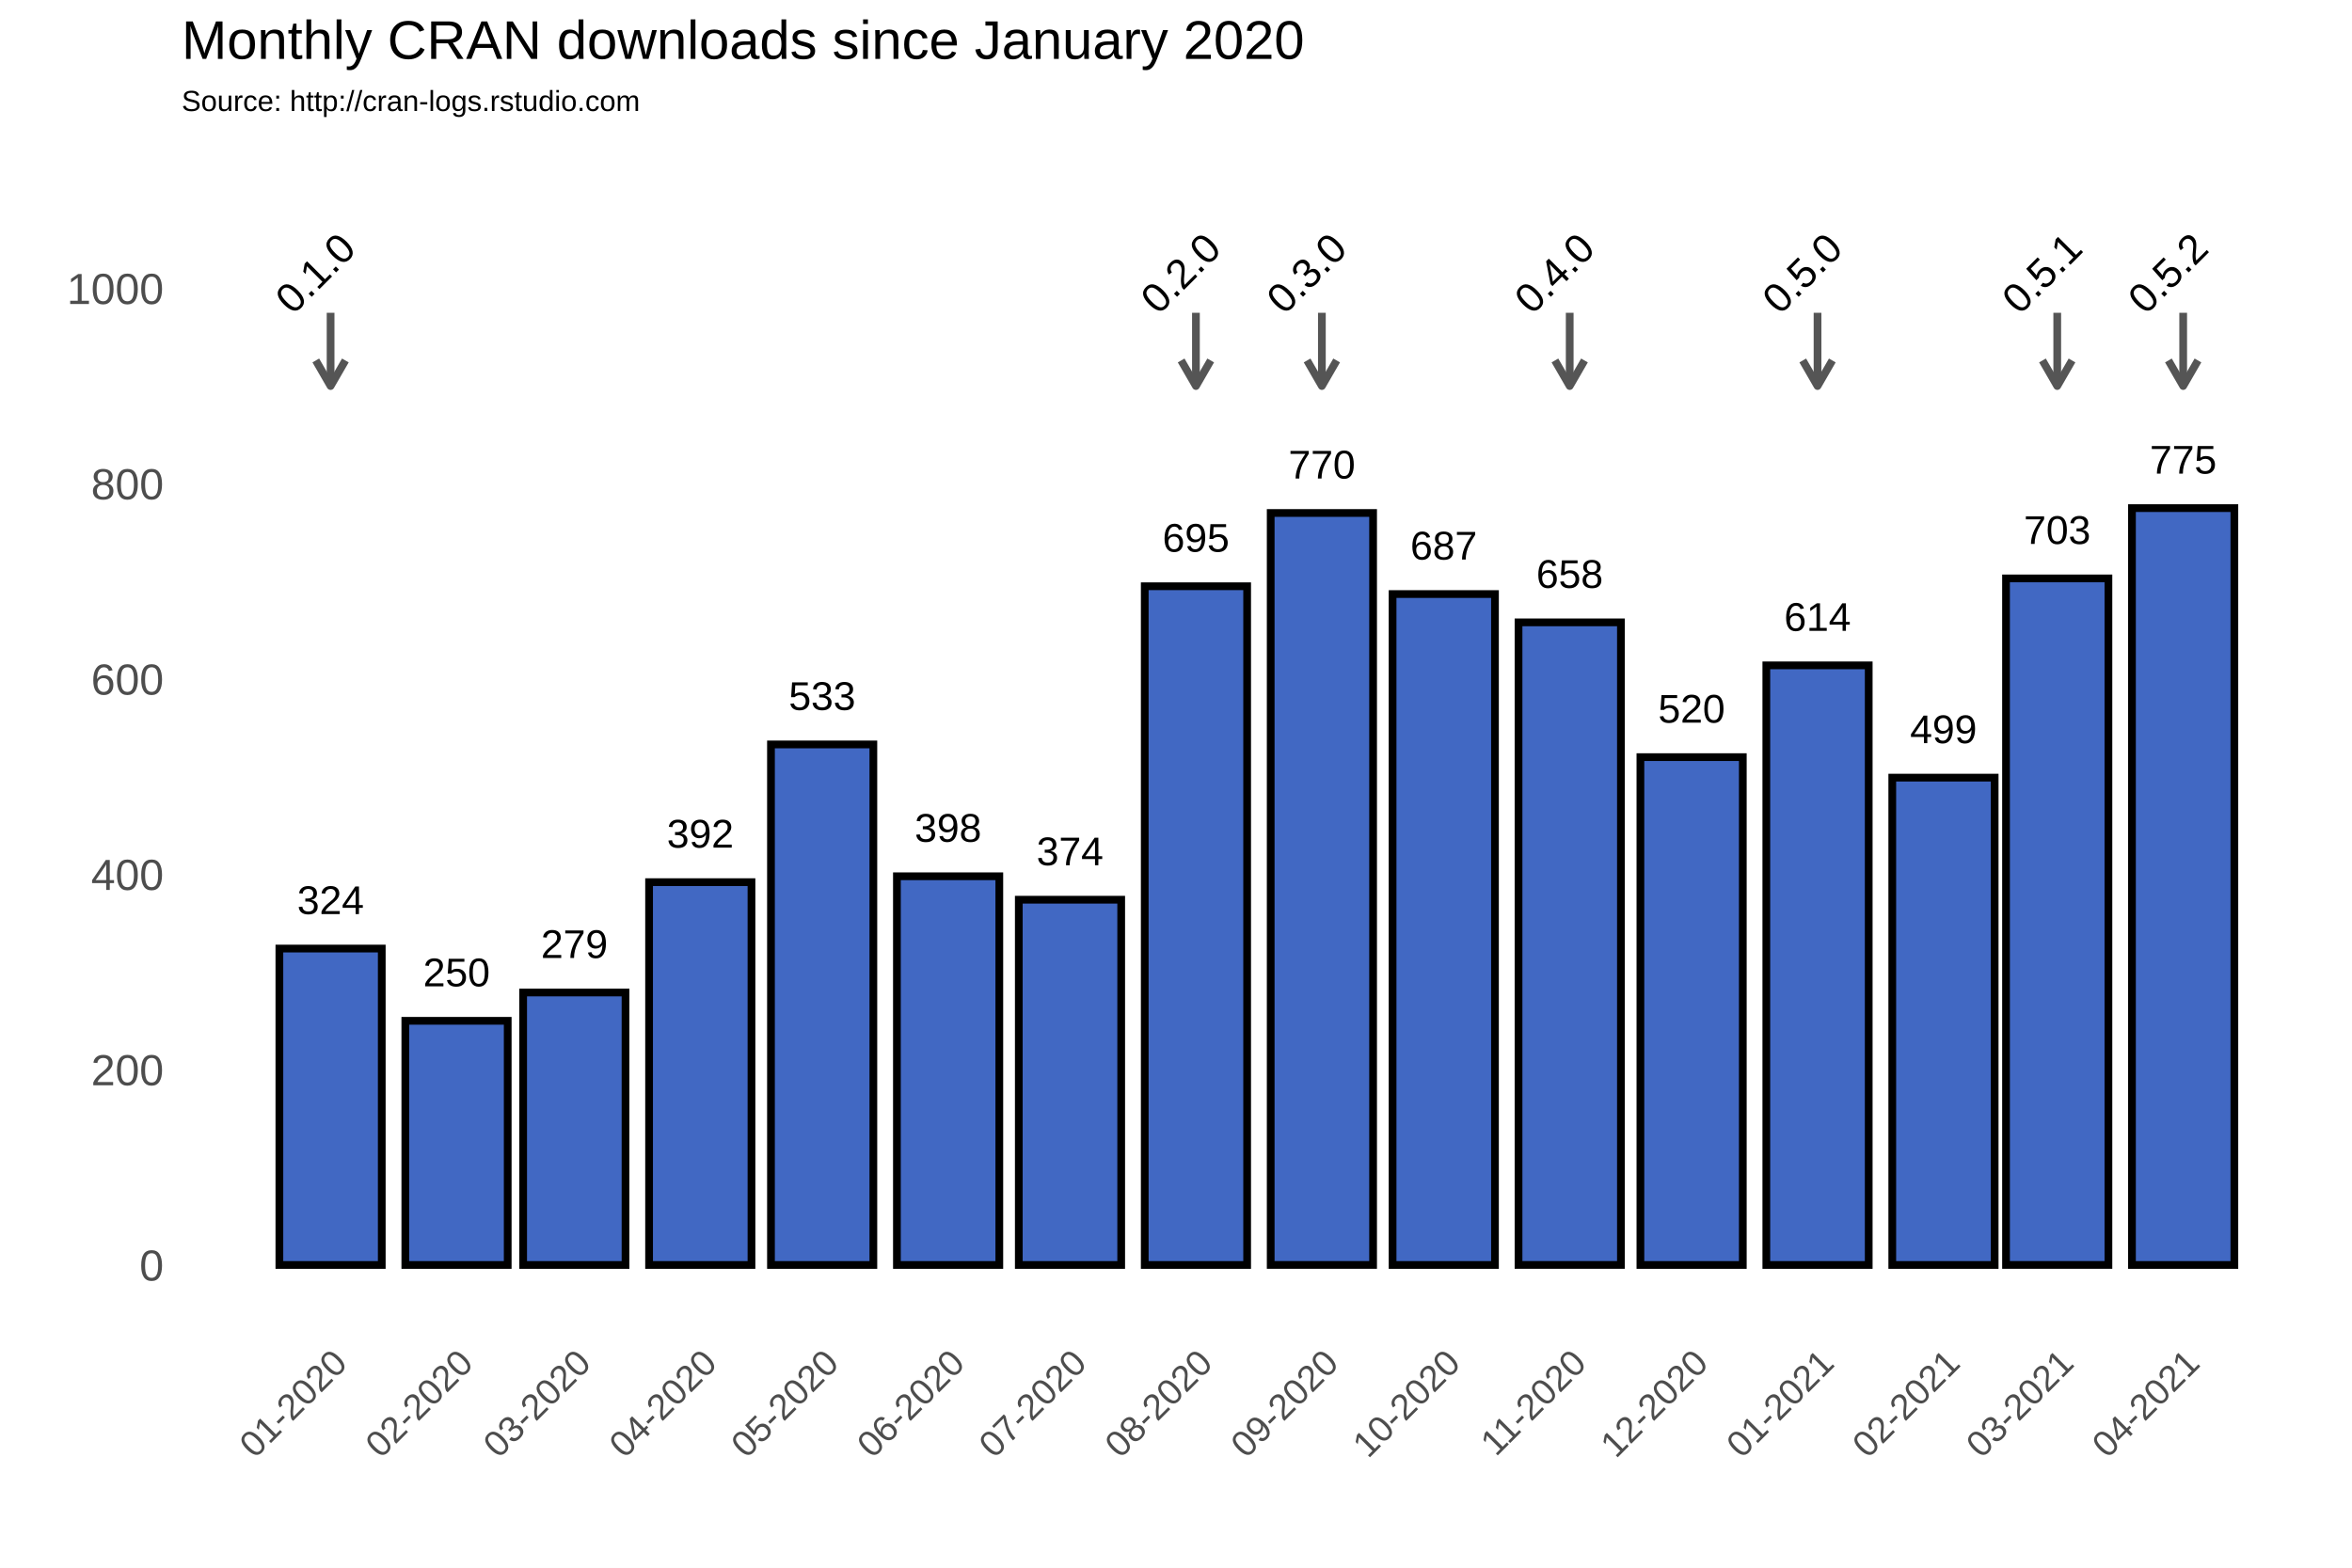
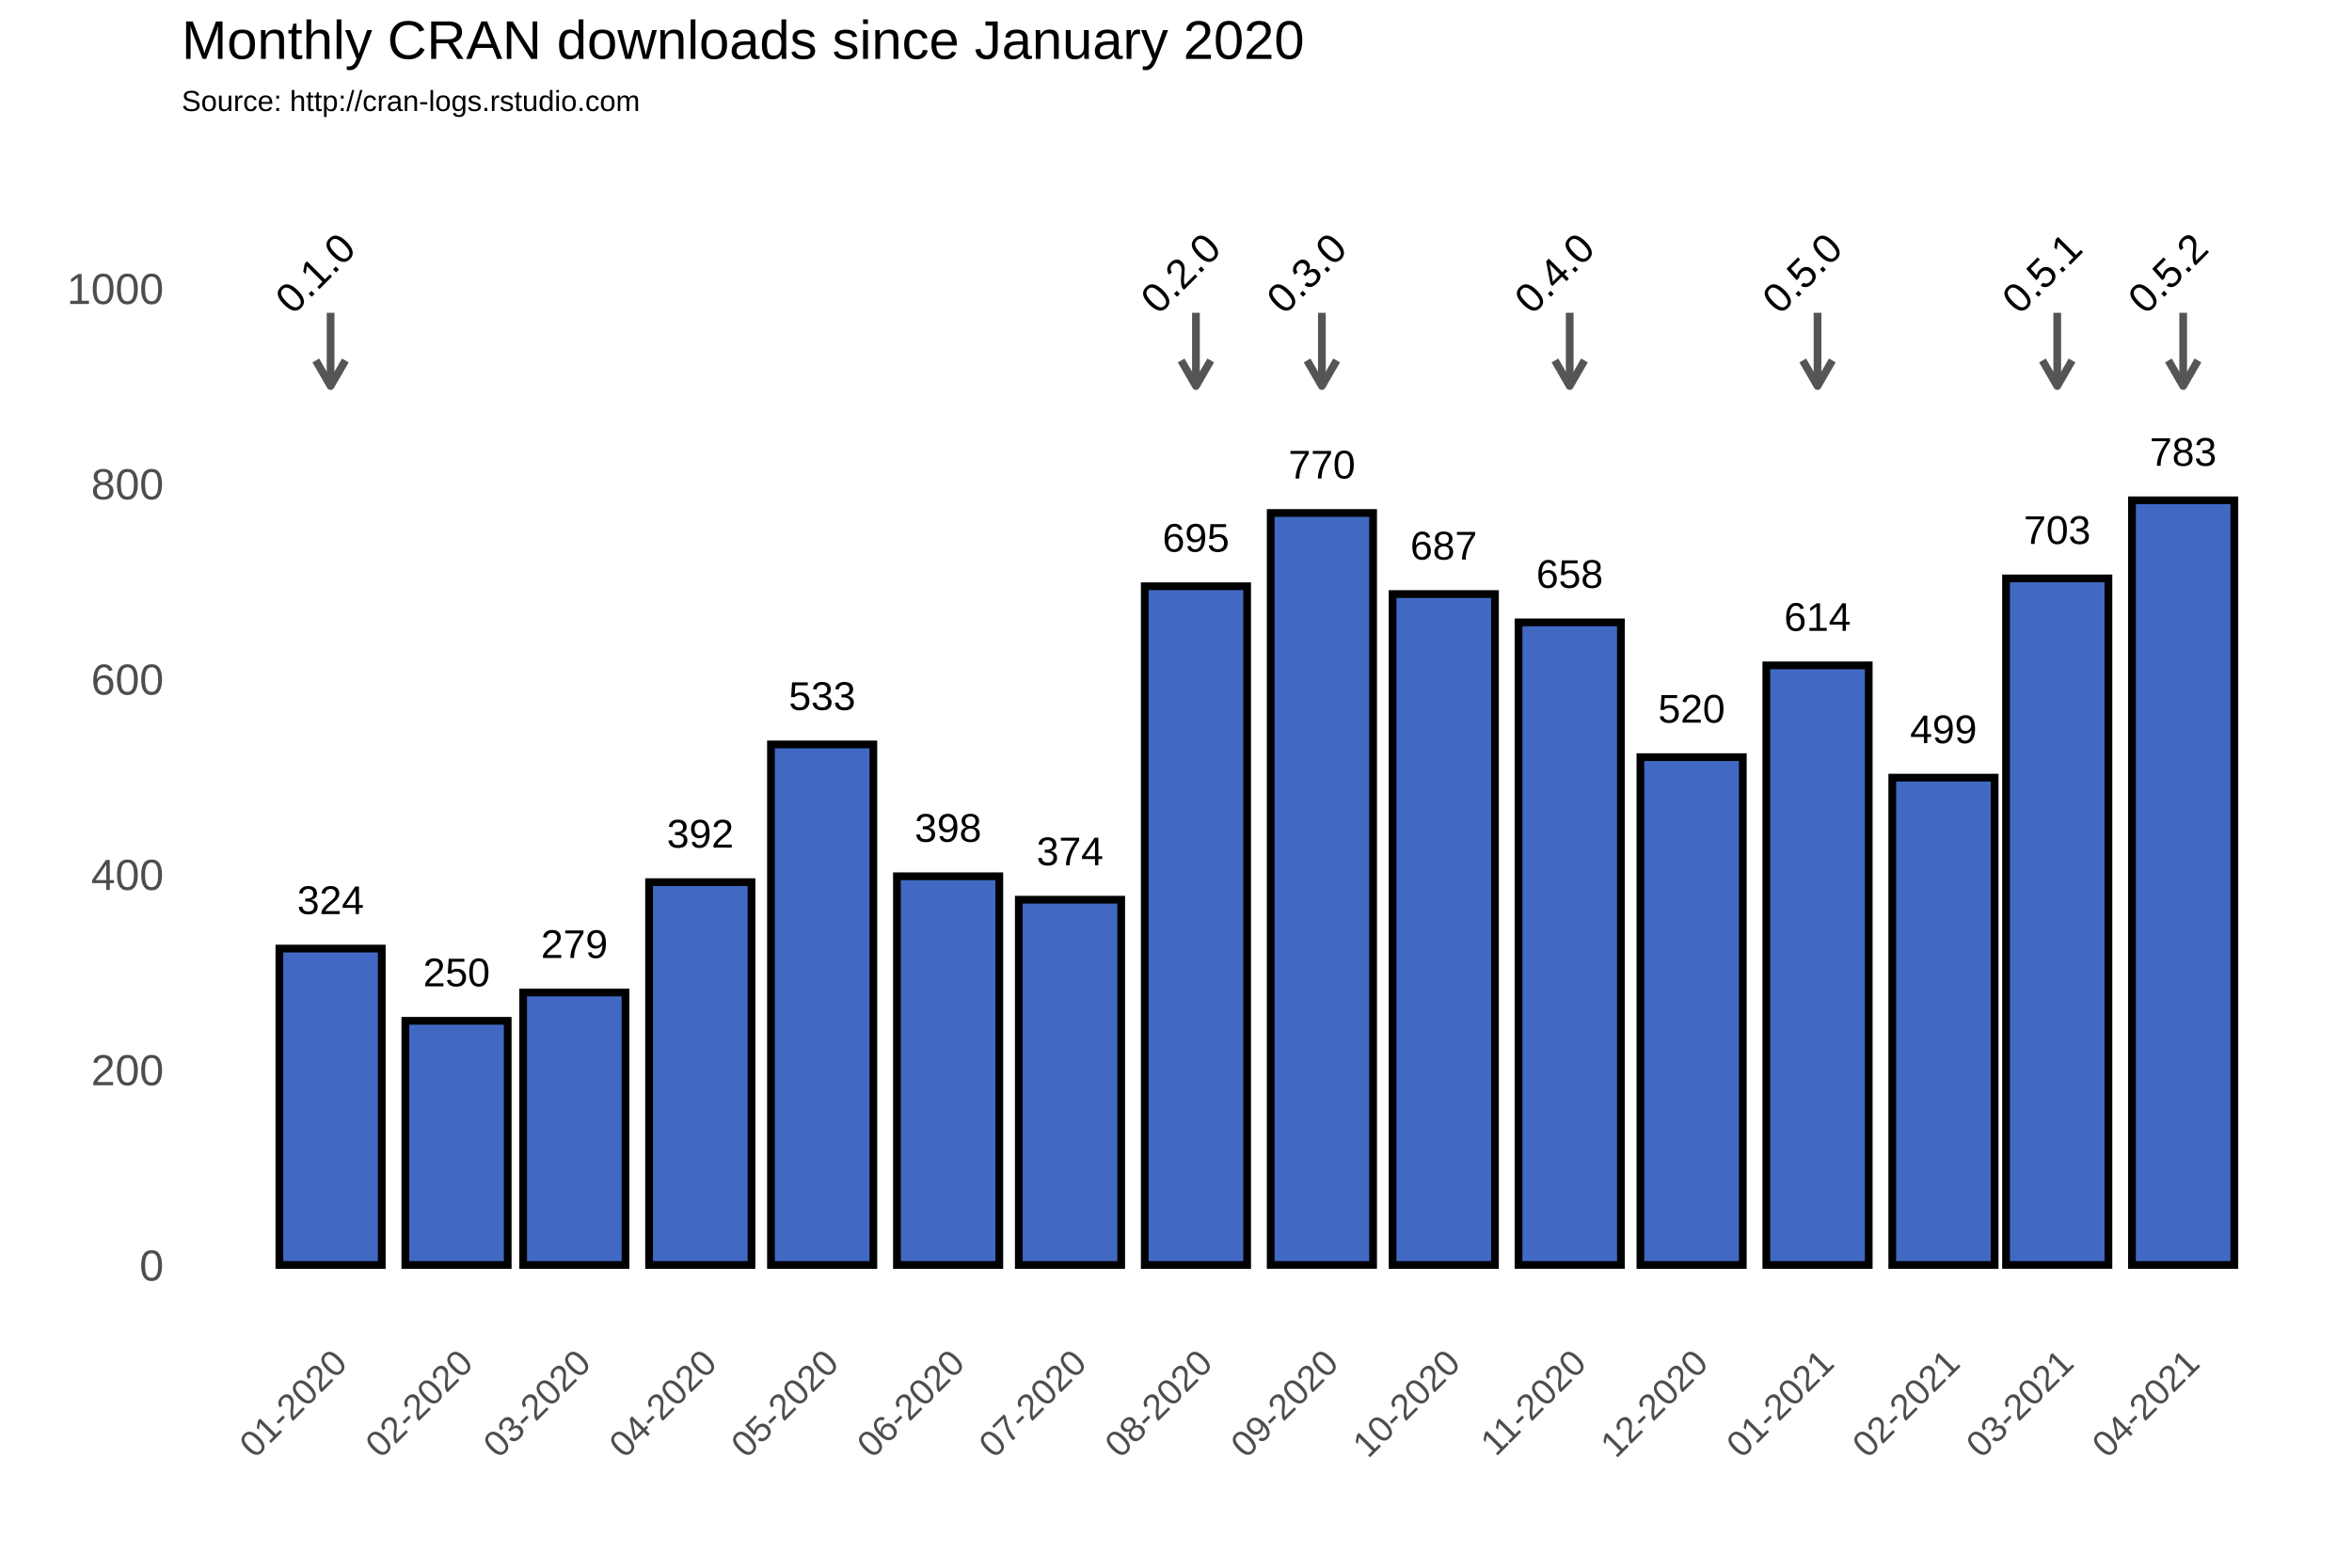
<svg xmlns="http://www.w3.org/2000/svg" class="svglite" width="648.00pt" height="432.00pt" viewBox="0 0 648.00 432.00">
  <defs>
    <style type="text/css">
    .svglite line, .svglite polyline, .svglite polygon, .svglite path, .svglite rect, .svglite circle {
      fill: none;
      stroke: #000000;
      stroke-linecap: round;
      stroke-linejoin: round;
      stroke-miterlimit: 10.00;
    }
  </style>
  </defs>
  <rect width="100%" height="100%" style="stroke: none; fill: #FFFFFF;" />
  <defs>
    <clipPath id="cpMC4wMHw2NDguMDB8MC4wMHw0MzIuMDA=">
      <rect x="0.00" y="0.00" width="648.00" height="432.00" />
    </clipPath>
  </defs>
  <g clip-path="url(#cpMC4wMHw2NDguMDB8MC4wMHw0MzIuMDA=)">
    <rect x="0.00" y="0.00" width="648.00" height="432.00" style="stroke-width: 1.07; stroke: #FFFFFF; fill: #FFFFFF;" />
  </g>
  <defs>
    <clipPath id="cpNTAuMDR8NjQyLjUyfDM3Ljc2fDM2My4zOA==">
      <rect x="50.04" y="37.76" width="592.48" height="325.62" />
    </clipPath>
  </defs>
  <g clip-path="url(#cpNTAuMDR8NjQyLjUyfDM3Ljc2fDM2My4zOA==)">
    <rect x="50.04" y="37.76" width="592.48" height="325.62" style="stroke-width: 1.07; stroke: none;" />
    <polyline points="50.04,321.67 642.52,321.67 " style="stroke-width: 0.53; stroke: #FFFFFF; stroke-linecap: butt;" />
    <polyline points="50.04,267.85 642.52,267.85 " style="stroke-width: 0.53; stroke: #FFFFFF; stroke-linecap: butt;" />
    <polyline points="50.04,214.02 642.52,214.02 " style="stroke-width: 0.53; stroke: #FFFFFF; stroke-linecap: butt;" />
    <polyline points="50.04,160.20 642.52,160.20 " style="stroke-width: 0.53; stroke: #FFFFFF; stroke-linecap: butt;" />
    <polyline points="50.04,106.38 642.52,106.38 " style="stroke-width: 0.53; stroke: #FFFFFF; stroke-linecap: butt;" />
    <polyline points="50.04,52.56 642.52,52.56 " style="stroke-width: 0.53; stroke: #FFFFFF; stroke-linecap: butt;" />
    <polyline points="56.38,363.38 56.38,37.76 " style="stroke-width: 0.53; stroke: #FFFFFF; stroke-linecap: butt;" />
    <polyline points="73.73,363.38 73.73,37.76 " style="stroke-width: 0.53; stroke: #FFFFFF; stroke-linecap: butt;" />
    <polyline points="108.43,363.38 108.43,37.76 " style="stroke-width: 0.53; stroke: #FFFFFF; stroke-linecap: butt;" />
    <polyline points="142.01,363.38 142.01,37.76 " style="stroke-width: 0.53; stroke: #FFFFFF; stroke-linecap: butt;" />
    <polyline points="175.59,363.38 175.59,37.76 " style="stroke-width: 0.53; stroke: #FFFFFF; stroke-linecap: butt;" />
    <polyline points="209.73,363.38 209.73,37.76 " style="stroke-width: 0.53; stroke: #FFFFFF; stroke-linecap: butt;" />
    <polyline points="243.86,363.38 243.86,37.76 " style="stroke-width: 0.53; stroke: #FFFFFF; stroke-linecap: butt;" />
    <polyline points="278.00,363.38 278.00,37.76 " style="stroke-width: 0.53; stroke: #FFFFFF; stroke-linecap: butt;" />
    <polyline points="312.14,363.38 312.14,37.76 " style="stroke-width: 0.53; stroke: #FFFFFF; stroke-linecap: butt;" />
    <polyline points="346.84,363.38 346.84,37.76 " style="stroke-width: 0.53; stroke: #FFFFFF; stroke-linecap: butt;" />
    <polyline points="380.98,363.38 380.98,37.76 " style="stroke-width: 0.53; stroke: #FFFFFF; stroke-linecap: butt;" />
    <polyline points="415.12,363.38 415.12,37.76 " style="stroke-width: 0.53; stroke: #FFFFFF; stroke-linecap: butt;" />
    <polyline points="449.26,363.38 449.26,37.76 " style="stroke-width: 0.53; stroke: #FFFFFF; stroke-linecap: butt;" />
    <polyline points="483.40,363.38 483.40,37.76 " style="stroke-width: 0.53; stroke: #FFFFFF; stroke-linecap: butt;" />
    <polyline points="518.10,363.38 518.10,37.76 " style="stroke-width: 0.53; stroke: #FFFFFF; stroke-linecap: butt;" />
    <polyline points="551.12,363.38 551.12,37.76 " style="stroke-width: 0.53; stroke: #FFFFFF; stroke-linecap: butt;" />
    <polyline points="584.14,363.38 584.14,37.76 " style="stroke-width: 0.53; stroke: #FFFFFF; stroke-linecap: butt;" />
    <polyline points="618.84,363.38 618.84,37.76 " style="stroke-width: 0.53; stroke: #FFFFFF; stroke-linecap: butt;" />
    <polyline points="636.19,363.38 636.19,37.76 " style="stroke-width: 0.53; stroke: #FFFFFF; stroke-linecap: butt;" />
    <polyline points="50.04,348.58 642.52,348.58 " style="stroke-width: 1.07; stroke: #FFFFFF; stroke-linecap: butt;" />
    <polyline points="50.04,294.76 642.52,294.76 " style="stroke-width: 1.07; stroke: #FFFFFF; stroke-linecap: butt;" />
    <polyline points="50.04,240.93 642.52,240.93 " style="stroke-width: 1.07; stroke: #FFFFFF; stroke-linecap: butt;" />
    <polyline points="50.04,187.11 642.52,187.11 " style="stroke-width: 1.07; stroke: #FFFFFF; stroke-linecap: butt;" />
    <polyline points="50.04,133.29 642.52,133.29 " style="stroke-width: 1.07; stroke: #FFFFFF; stroke-linecap: butt;" />
    <polyline points="50.04,79.47 642.52,79.47 " style="stroke-width: 1.07; stroke: #FFFFFF; stroke-linecap: butt;" />
    <polyline points="91.08,363.38 91.08,37.76 " style="stroke-width: 1.07; stroke: #FFFFFF; stroke-linecap: butt;" />
    <polyline points="125.78,363.38 125.78,37.76 " style="stroke-width: 1.07; stroke: #FFFFFF; stroke-linecap: butt;" />
    <polyline points="158.24,363.38 158.24,37.76 " style="stroke-width: 1.07; stroke: #FFFFFF; stroke-linecap: butt;" />
    <polyline points="192.94,363.38 192.94,37.76 " style="stroke-width: 1.07; stroke: #FFFFFF; stroke-linecap: butt;" />
    <polyline points="226.52,363.38 226.52,37.76 " style="stroke-width: 1.07; stroke: #FFFFFF; stroke-linecap: butt;" />
    <polyline points="261.21,363.38 261.21,37.76 " style="stroke-width: 1.07; stroke: #FFFFFF; stroke-linecap: butt;" />
    <polyline points="294.79,363.38 294.79,37.76 " style="stroke-width: 1.07; stroke: #FFFFFF; stroke-linecap: butt;" />
    <polyline points="329.49,363.38 329.49,37.76 " style="stroke-width: 1.07; stroke: #FFFFFF; stroke-linecap: butt;" />
    <polyline points="364.19,363.38 364.19,37.76 " style="stroke-width: 1.07; stroke: #FFFFFF; stroke-linecap: butt;" />
    <polyline points="397.77,363.38 397.77,37.76 " style="stroke-width: 1.07; stroke: #FFFFFF; stroke-linecap: butt;" />
    <polyline points="432.47,363.38 432.47,37.76 " style="stroke-width: 1.07; stroke: #FFFFFF; stroke-linecap: butt;" />
    <polyline points="466.05,363.38 466.05,37.76 " style="stroke-width: 1.07; stroke: #FFFFFF; stroke-linecap: butt;" />
    <polyline points="500.75,363.38 500.75,37.76 " style="stroke-width: 1.07; stroke: #FFFFFF; stroke-linecap: butt;" />
    <polyline points="535.45,363.38 535.45,37.76 " style="stroke-width: 1.07; stroke: #FFFFFF; stroke-linecap: butt;" />
    <polyline points="566.79,363.38 566.79,37.76 " style="stroke-width: 1.07; stroke: #FFFFFF; stroke-linecap: butt;" />
    <polyline points="601.49,363.38 601.49,37.76 " style="stroke-width: 1.07; stroke: #FFFFFF; stroke-linecap: butt;" />
    <rect x="76.97" y="261.39" width="28.21" height="87.19" style="stroke-width: 2.13; stroke-linecap: square; stroke-linejoin: miter; fill: #4168C3;" />
    <rect x="111.67" y="281.30" width="28.21" height="67.28" style="stroke-width: 2.13; stroke-linecap: square; stroke-linejoin: miter; fill: #4168C3;" />
    <rect x="144.13" y="273.50" width="28.21" height="75.08" style="stroke-width: 2.13; stroke-linecap: square; stroke-linejoin: miter; fill: #4168C3;" />
    <rect x="178.83" y="243.09" width="28.21" height="105.49" style="stroke-width: 2.13; stroke-linecap: square; stroke-linejoin: miter; fill: #4168C3;" />
    <rect x="212.41" y="205.14" width="28.21" height="143.44" style="stroke-width: 2.13; stroke-linecap: square; stroke-linejoin: miter; fill: #4168C3;" />
    <rect x="247.11" y="241.47" width="28.21" height="107.11" style="stroke-width: 2.13; stroke-linecap: square; stroke-linejoin: miter; fill: #4168C3;" />
    <rect x="280.69" y="247.93" width="28.21" height="100.65" style="stroke-width: 2.13; stroke-linecap: square; stroke-linejoin: miter; fill: #4168C3;" />
    <rect x="315.39" y="161.55" width="28.21" height="187.03" style="stroke-width: 2.13; stroke-linecap: square; stroke-linejoin: miter; fill: #4168C3;" />
    <rect x="350.09" y="141.36" width="28.21" height="207.21" style="stroke-width: 2.13; stroke-linecap: square; stroke-linejoin: miter; fill: #4168C3;" />
    <rect x="383.67" y="163.70" width="28.21" height="184.88" style="stroke-width: 2.13; stroke-linecap: square; stroke-linejoin: miter; fill: #4168C3;" />
    <rect x="418.37" y="171.50" width="28.21" height="177.07" style="stroke-width: 2.13; stroke-linecap: square; stroke-linejoin: miter; fill: #4168C3;" />
    <rect x="451.95" y="208.64" width="28.21" height="139.94" style="stroke-width: 2.13; stroke-linecap: square; stroke-linejoin: miter; fill: #4168C3;" />
    <rect x="486.64" y="183.35" width="28.21" height="165.23" style="stroke-width: 2.13; stroke-linecap: square; stroke-linejoin: miter; fill: #4168C3;" />
    <rect x="521.34" y="214.29" width="28.21" height="134.29" style="stroke-width: 2.13; stroke-linecap: square; stroke-linejoin: miter; fill: #4168C3;" />
    <rect x="552.68" y="159.39" width="28.21" height="189.18" style="stroke-width: 2.13; stroke-linecap: square; stroke-linejoin: miter; fill: #4168C3;" />
-     <rect x="587.38" y="140.02" width="28.21" height="208.56" style="stroke-width: 2.13; stroke-linecap: square; stroke-linejoin: miter; fill: #4168C3;" />
+     <rect x="587.38" y="137.87" width="28.21" height="210.71" style="stroke-width: 2.13; stroke-linecap: square; stroke-linejoin: miter; fill: #4168C3;" />
    <text x="91.08" y="251.88" text-anchor="middle" style="font-size: 11.04px; font-family: Arial;" textLength="18.40px" lengthAdjust="spacingAndGlyphs">324</text>
    <text x="125.78" y="271.80" text-anchor="middle" style="font-size: 11.04px; font-family: Arial;" textLength="18.40px" lengthAdjust="spacingAndGlyphs">250</text>
    <text x="158.24" y="263.99" text-anchor="middle" style="font-size: 11.04px; font-family: Arial;" textLength="18.40px" lengthAdjust="spacingAndGlyphs">279</text>
    <text x="192.94" y="233.58" text-anchor="middle" style="font-size: 11.04px; font-family: Arial;" textLength="18.40px" lengthAdjust="spacingAndGlyphs">392</text>
    <text x="226.52" y="195.64" text-anchor="middle" style="font-size: 11.04px; font-family: Arial;" textLength="18.40px" lengthAdjust="spacingAndGlyphs">533</text>
    <text x="261.21" y="231.97" text-anchor="middle" style="font-size: 11.04px; font-family: Arial;" textLength="18.40px" lengthAdjust="spacingAndGlyphs">398</text>
    <text x="294.79" y="238.43" text-anchor="middle" style="font-size: 11.04px; font-family: Arial;" textLength="18.40px" lengthAdjust="spacingAndGlyphs">374</text>
    <text x="329.49" y="152.04" text-anchor="middle" style="font-size: 11.04px; font-family: Arial;" textLength="18.40px" lengthAdjust="spacingAndGlyphs">695</text>
    <text x="364.19" y="131.86" text-anchor="middle" style="font-size: 11.04px; font-family: Arial;" textLength="18.40px" lengthAdjust="spacingAndGlyphs">770</text>
    <text x="397.77" y="154.19" text-anchor="middle" style="font-size: 11.04px; font-family: Arial;" textLength="18.40px" lengthAdjust="spacingAndGlyphs">687</text>
    <text x="432.47" y="162.00" text-anchor="middle" style="font-size: 11.04px; font-family: Arial;" textLength="18.40px" lengthAdjust="spacingAndGlyphs">658</text>
    <text x="466.05" y="199.14" text-anchor="middle" style="font-size: 11.04px; font-family: Arial;" textLength="18.40px" lengthAdjust="spacingAndGlyphs">520</text>
    <text x="500.75" y="173.84" text-anchor="middle" style="font-size: 11.04px; font-family: Arial;" textLength="18.40px" lengthAdjust="spacingAndGlyphs">614</text>
    <text x="535.45" y="204.79" text-anchor="middle" style="font-size: 11.04px; font-family: Arial;" textLength="18.40px" lengthAdjust="spacingAndGlyphs">499</text>
    <text x="566.79" y="149.89" text-anchor="middle" style="font-size: 11.04px; font-family: Arial;" textLength="18.40px" lengthAdjust="spacingAndGlyphs">703</text>
-     <text x="601.49" y="130.51" text-anchor="middle" style="font-size: 11.04px; font-family: Arial;" textLength="18.40px" lengthAdjust="spacingAndGlyphs">775</text>
+     <text x="601.49" y="128.36" text-anchor="middle" style="font-size: 11.04px; font-family: Arial;" textLength="18.40px" lengthAdjust="spacingAndGlyphs">783</text>
    <line x1="91.08" y1="86.20" x2="91.08" y2="106.38" style="stroke-width: 2.13; stroke: #555555; stroke-linecap: butt;" />
    <polyline points="87.01,99.33 91.08,106.38 95.15,99.33 " style="stroke-width: 2.13; stroke: #555555; stroke-linecap: butt;" />
    <line x1="329.49" y1="86.20" x2="329.49" y2="106.38" style="stroke-width: 2.13; stroke: #555555; stroke-linecap: butt;" />
    <polyline points="325.42,99.33 329.49,106.38 333.56,99.33 " style="stroke-width: 2.13; stroke: #555555; stroke-linecap: butt;" />
    <line x1="364.19" y1="86.20" x2="364.19" y2="106.38" style="stroke-width: 2.13; stroke: #555555; stroke-linecap: butt;" />
    <polyline points="360.12,99.33 364.19,106.38 368.26,99.33 " style="stroke-width: 2.13; stroke: #555555; stroke-linecap: butt;" />
    <line x1="432.47" y1="86.20" x2="432.47" y2="106.38" style="stroke-width: 2.13; stroke: #555555; stroke-linecap: butt;" />
    <polyline points="428.40,99.33 432.47,106.38 436.54,99.33 " style="stroke-width: 2.13; stroke: #555555; stroke-linecap: butt;" />
    <line x1="500.75" y1="86.20" x2="500.75" y2="106.38" style="stroke-width: 2.13; stroke: #555555; stroke-linecap: butt;" />
    <polyline points="496.68,99.33 500.75,106.38 504.82,99.33 " style="stroke-width: 2.13; stroke: #555555; stroke-linecap: butt;" />
    <line x1="566.79" y1="86.20" x2="566.79" y2="106.38" style="stroke-width: 2.13; stroke: #555555; stroke-linecap: butt;" />
    <polyline points="562.72,99.33 566.79,106.38 570.86,99.33 " style="stroke-width: 2.13; stroke: #555555; stroke-linecap: butt;" />
    <line x1="601.49" y1="86.20" x2="601.49" y2="106.38" style="stroke-width: 2.13; stroke: #555555; stroke-linecap: butt;" />
    <polyline points="597.42,99.33 601.49,106.38 605.56,99.33 " style="stroke-width: 2.13; stroke: #555555; stroke-linecap: butt;" />
    <text transform="translate(89.64,78.03) rotate(-45)" text-anchor="middle" style="font-size: 11.38px; font-family: Arial;" textLength="25.31px" lengthAdjust="spacingAndGlyphs">0.1.0</text>
    <text transform="translate(328.05,78.03) rotate(-45)" text-anchor="middle" style="font-size: 11.38px; font-family: Arial;" textLength="25.31px" lengthAdjust="spacingAndGlyphs">0.2.0</text>
    <text transform="translate(362.75,78.03) rotate(-45)" text-anchor="middle" style="font-size: 11.38px; font-family: Arial;" textLength="25.31px" lengthAdjust="spacingAndGlyphs">0.3.0</text>
    <text transform="translate(431.03,78.03) rotate(-45)" text-anchor="middle" style="font-size: 11.38px; font-family: Arial;" textLength="25.31px" lengthAdjust="spacingAndGlyphs">0.4.0</text>
    <text transform="translate(499.31,78.03) rotate(-45)" text-anchor="middle" style="font-size: 11.38px; font-family: Arial;" textLength="25.31px" lengthAdjust="spacingAndGlyphs">0.5.0</text>
    <text transform="translate(565.35,78.03) rotate(-45)" text-anchor="middle" style="font-size: 11.38px; font-family: Arial;" textLength="25.31px" lengthAdjust="spacingAndGlyphs">0.5.1</text>
    <text transform="translate(600.05,78.03) rotate(-45)" text-anchor="middle" style="font-size: 11.38px; font-family: Arial;" textLength="25.31px" lengthAdjust="spacingAndGlyphs">0.5.2</text>
  </g>
  <g clip-path="url(#cpMC4wMHw2NDguMDB8MC4wMHw0MzIuMDA=)">
    <text x="45.11" y="352.88" text-anchor="end" style="font-size: 12.00px; fill: #4D4D4D; font-family: Arial;" textLength="6.67px" lengthAdjust="spacingAndGlyphs">0</text>
    <text x="45.11" y="299.06" text-anchor="end" style="font-size: 12.00px; fill: #4D4D4D; font-family: Arial;" textLength="20.02px" lengthAdjust="spacingAndGlyphs">200</text>
    <text x="45.11" y="245.23" text-anchor="end" style="font-size: 12.00px; fill: #4D4D4D; font-family: Arial;" textLength="20.02px" lengthAdjust="spacingAndGlyphs">400</text>
    <text x="45.11" y="191.41" text-anchor="end" style="font-size: 12.00px; fill: #4D4D4D; font-family: Arial;" textLength="20.02px" lengthAdjust="spacingAndGlyphs">600</text>
    <text x="45.11" y="137.59" text-anchor="end" style="font-size: 12.00px; fill: #4D4D4D; font-family: Arial;" textLength="20.02px" lengthAdjust="spacingAndGlyphs">800</text>
    <text x="45.11" y="83.77" text-anchor="end" style="font-size: 12.00px; fill: #4D4D4D; font-family: Arial;" textLength="26.70px" lengthAdjust="spacingAndGlyphs">1000</text>
    <text transform="translate(96.14,376.17) rotate(-45)" text-anchor="end" style="font-size: 10.00px; fill: #4D4D4D; font-family: Arial;" textLength="36.73px" lengthAdjust="spacingAndGlyphs">01-2020</text>
    <text transform="translate(130.84,376.17) rotate(-45)" text-anchor="end" style="font-size: 10.00px; fill: #4D4D4D; font-family: Arial;" textLength="36.73px" lengthAdjust="spacingAndGlyphs">02-2020</text>
    <text transform="translate(163.30,376.17) rotate(-45)" text-anchor="end" style="font-size: 10.00px; fill: #4D4D4D; font-family: Arial;" textLength="36.73px" lengthAdjust="spacingAndGlyphs">03-2020</text>
    <text transform="translate(198.00,376.17) rotate(-45)" text-anchor="end" style="font-size: 10.00px; fill: #4D4D4D; font-family: Arial;" textLength="36.73px" lengthAdjust="spacingAndGlyphs">04-2020</text>
    <text transform="translate(231.58,376.17) rotate(-45)" text-anchor="end" style="font-size: 10.00px; fill: #4D4D4D; font-family: Arial;" textLength="36.73px" lengthAdjust="spacingAndGlyphs">05-2020</text>
    <text transform="translate(266.28,376.17) rotate(-45)" text-anchor="end" style="font-size: 10.00px; fill: #4D4D4D; font-family: Arial;" textLength="36.73px" lengthAdjust="spacingAndGlyphs">06-2020</text>
    <text transform="translate(299.86,376.17) rotate(-45)" text-anchor="end" style="font-size: 10.00px; fill: #4D4D4D; font-family: Arial;" textLength="36.73px" lengthAdjust="spacingAndGlyphs">07-2020</text>
    <text transform="translate(334.56,376.17) rotate(-45)" text-anchor="end" style="font-size: 10.00px; fill: #4D4D4D; font-family: Arial;" textLength="36.73px" lengthAdjust="spacingAndGlyphs">08-2020</text>
    <text transform="translate(369.26,376.17) rotate(-45)" text-anchor="end" style="font-size: 10.00px; fill: #4D4D4D; font-family: Arial;" textLength="36.73px" lengthAdjust="spacingAndGlyphs">09-2020</text>
    <text transform="translate(402.84,376.17) rotate(-45)" text-anchor="end" style="font-size: 10.00px; fill: #4D4D4D; font-family: Arial;" textLength="36.73px" lengthAdjust="spacingAndGlyphs">10-2020</text>
    <text transform="translate(437.54,376.17) rotate(-45)" text-anchor="end" style="font-size: 10.00px; fill: #4D4D4D; font-family: Arial;" textLength="35.99px" lengthAdjust="spacingAndGlyphs">11-2020</text>
    <text transform="translate(471.11,376.17) rotate(-45)" text-anchor="end" style="font-size: 10.00px; fill: #4D4D4D; font-family: Arial;" textLength="36.73px" lengthAdjust="spacingAndGlyphs">12-2020</text>
    <text transform="translate(505.81,376.17) rotate(-45)" text-anchor="end" style="font-size: 10.00px; fill: #4D4D4D; font-family: Arial;" textLength="36.73px" lengthAdjust="spacingAndGlyphs">01-2021</text>
    <text transform="translate(540.51,376.17) rotate(-45)" text-anchor="end" style="font-size: 10.00px; fill: #4D4D4D; font-family: Arial;" textLength="36.73px" lengthAdjust="spacingAndGlyphs">02-2021</text>
    <text transform="translate(571.85,376.17) rotate(-45)" text-anchor="end" style="font-size: 10.00px; fill: #4D4D4D; font-family: Arial;" textLength="36.73px" lengthAdjust="spacingAndGlyphs">03-2021</text>
    <text transform="translate(606.55,376.17) rotate(-45)" text-anchor="end" style="font-size: 10.00px; fill: #4D4D4D; font-family: Arial;" textLength="36.73px" lengthAdjust="spacingAndGlyphs">04-2021</text>
    <text x="50.04" y="30.59" style="font-size: 8.00px; font-family: Arial;" textLength="126.32px" lengthAdjust="spacingAndGlyphs">Source: http://cran-logs.rstudio.com</text>
    <text x="50.04" y="16.22" style="font-size: 15.00px; font-family: Arial;" textLength="309.25px" lengthAdjust="spacingAndGlyphs">Monthly CRAN downloads since January 2020</text>
  </g>
</svg>
